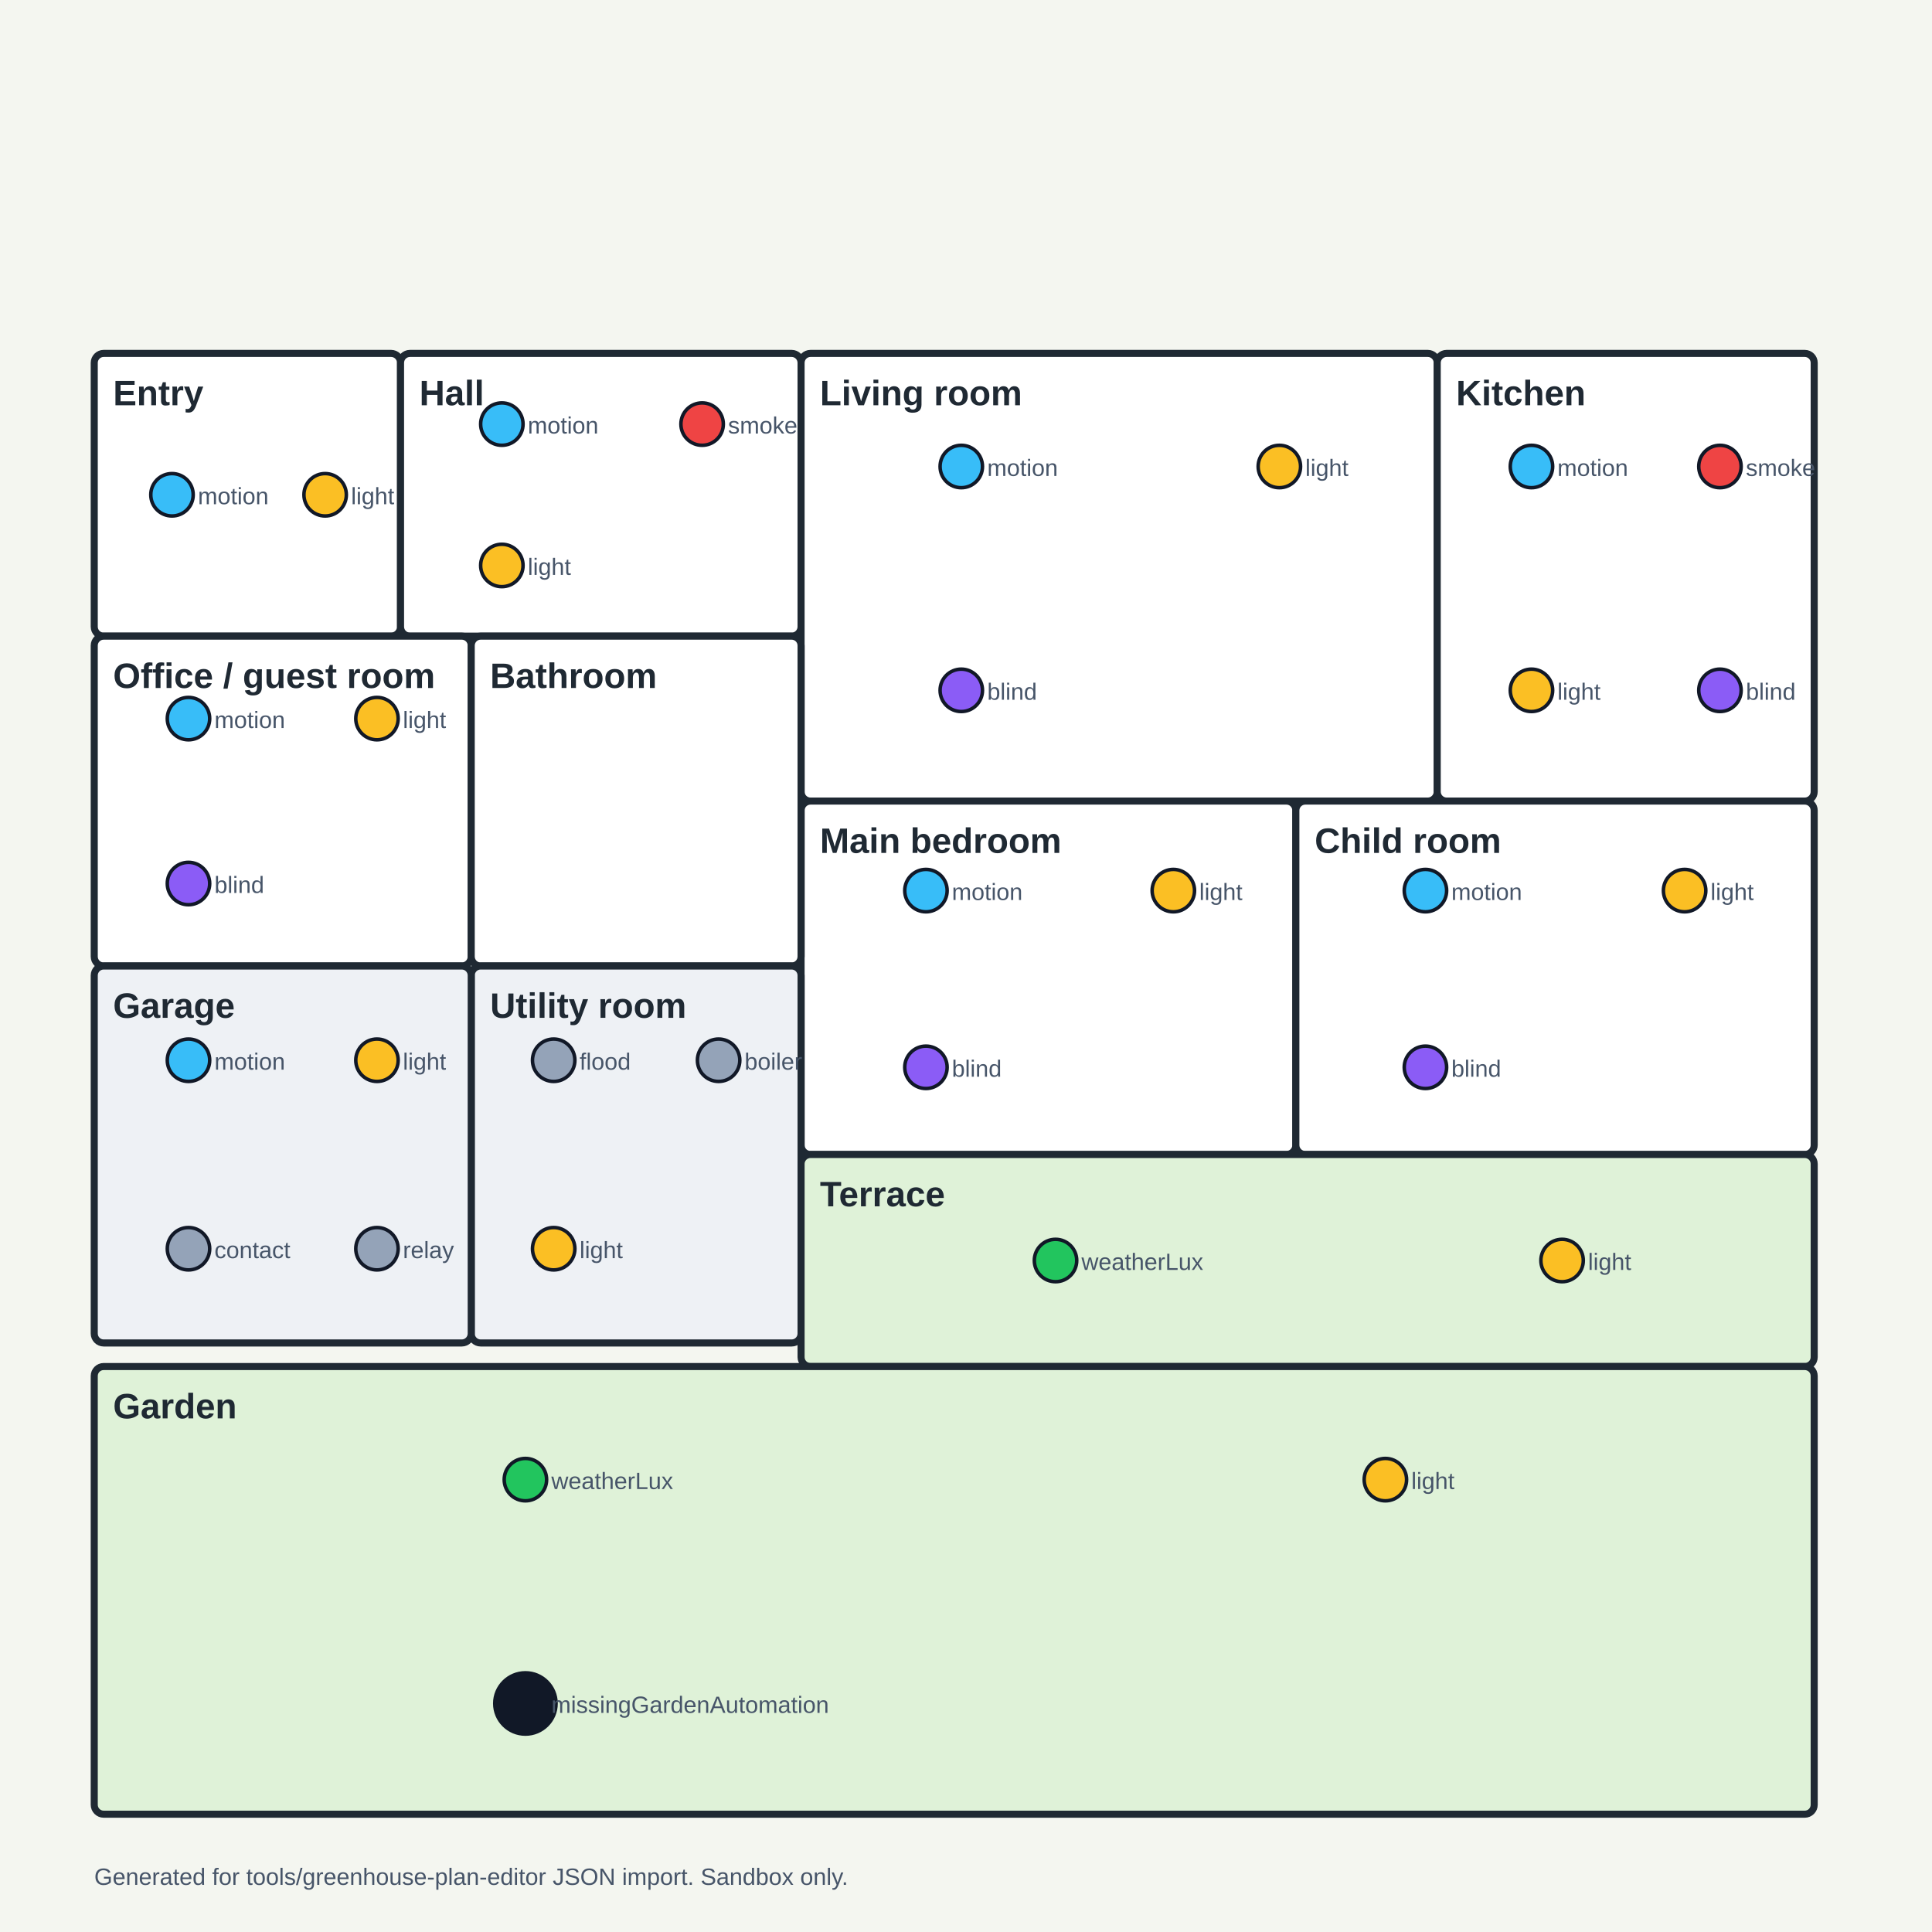
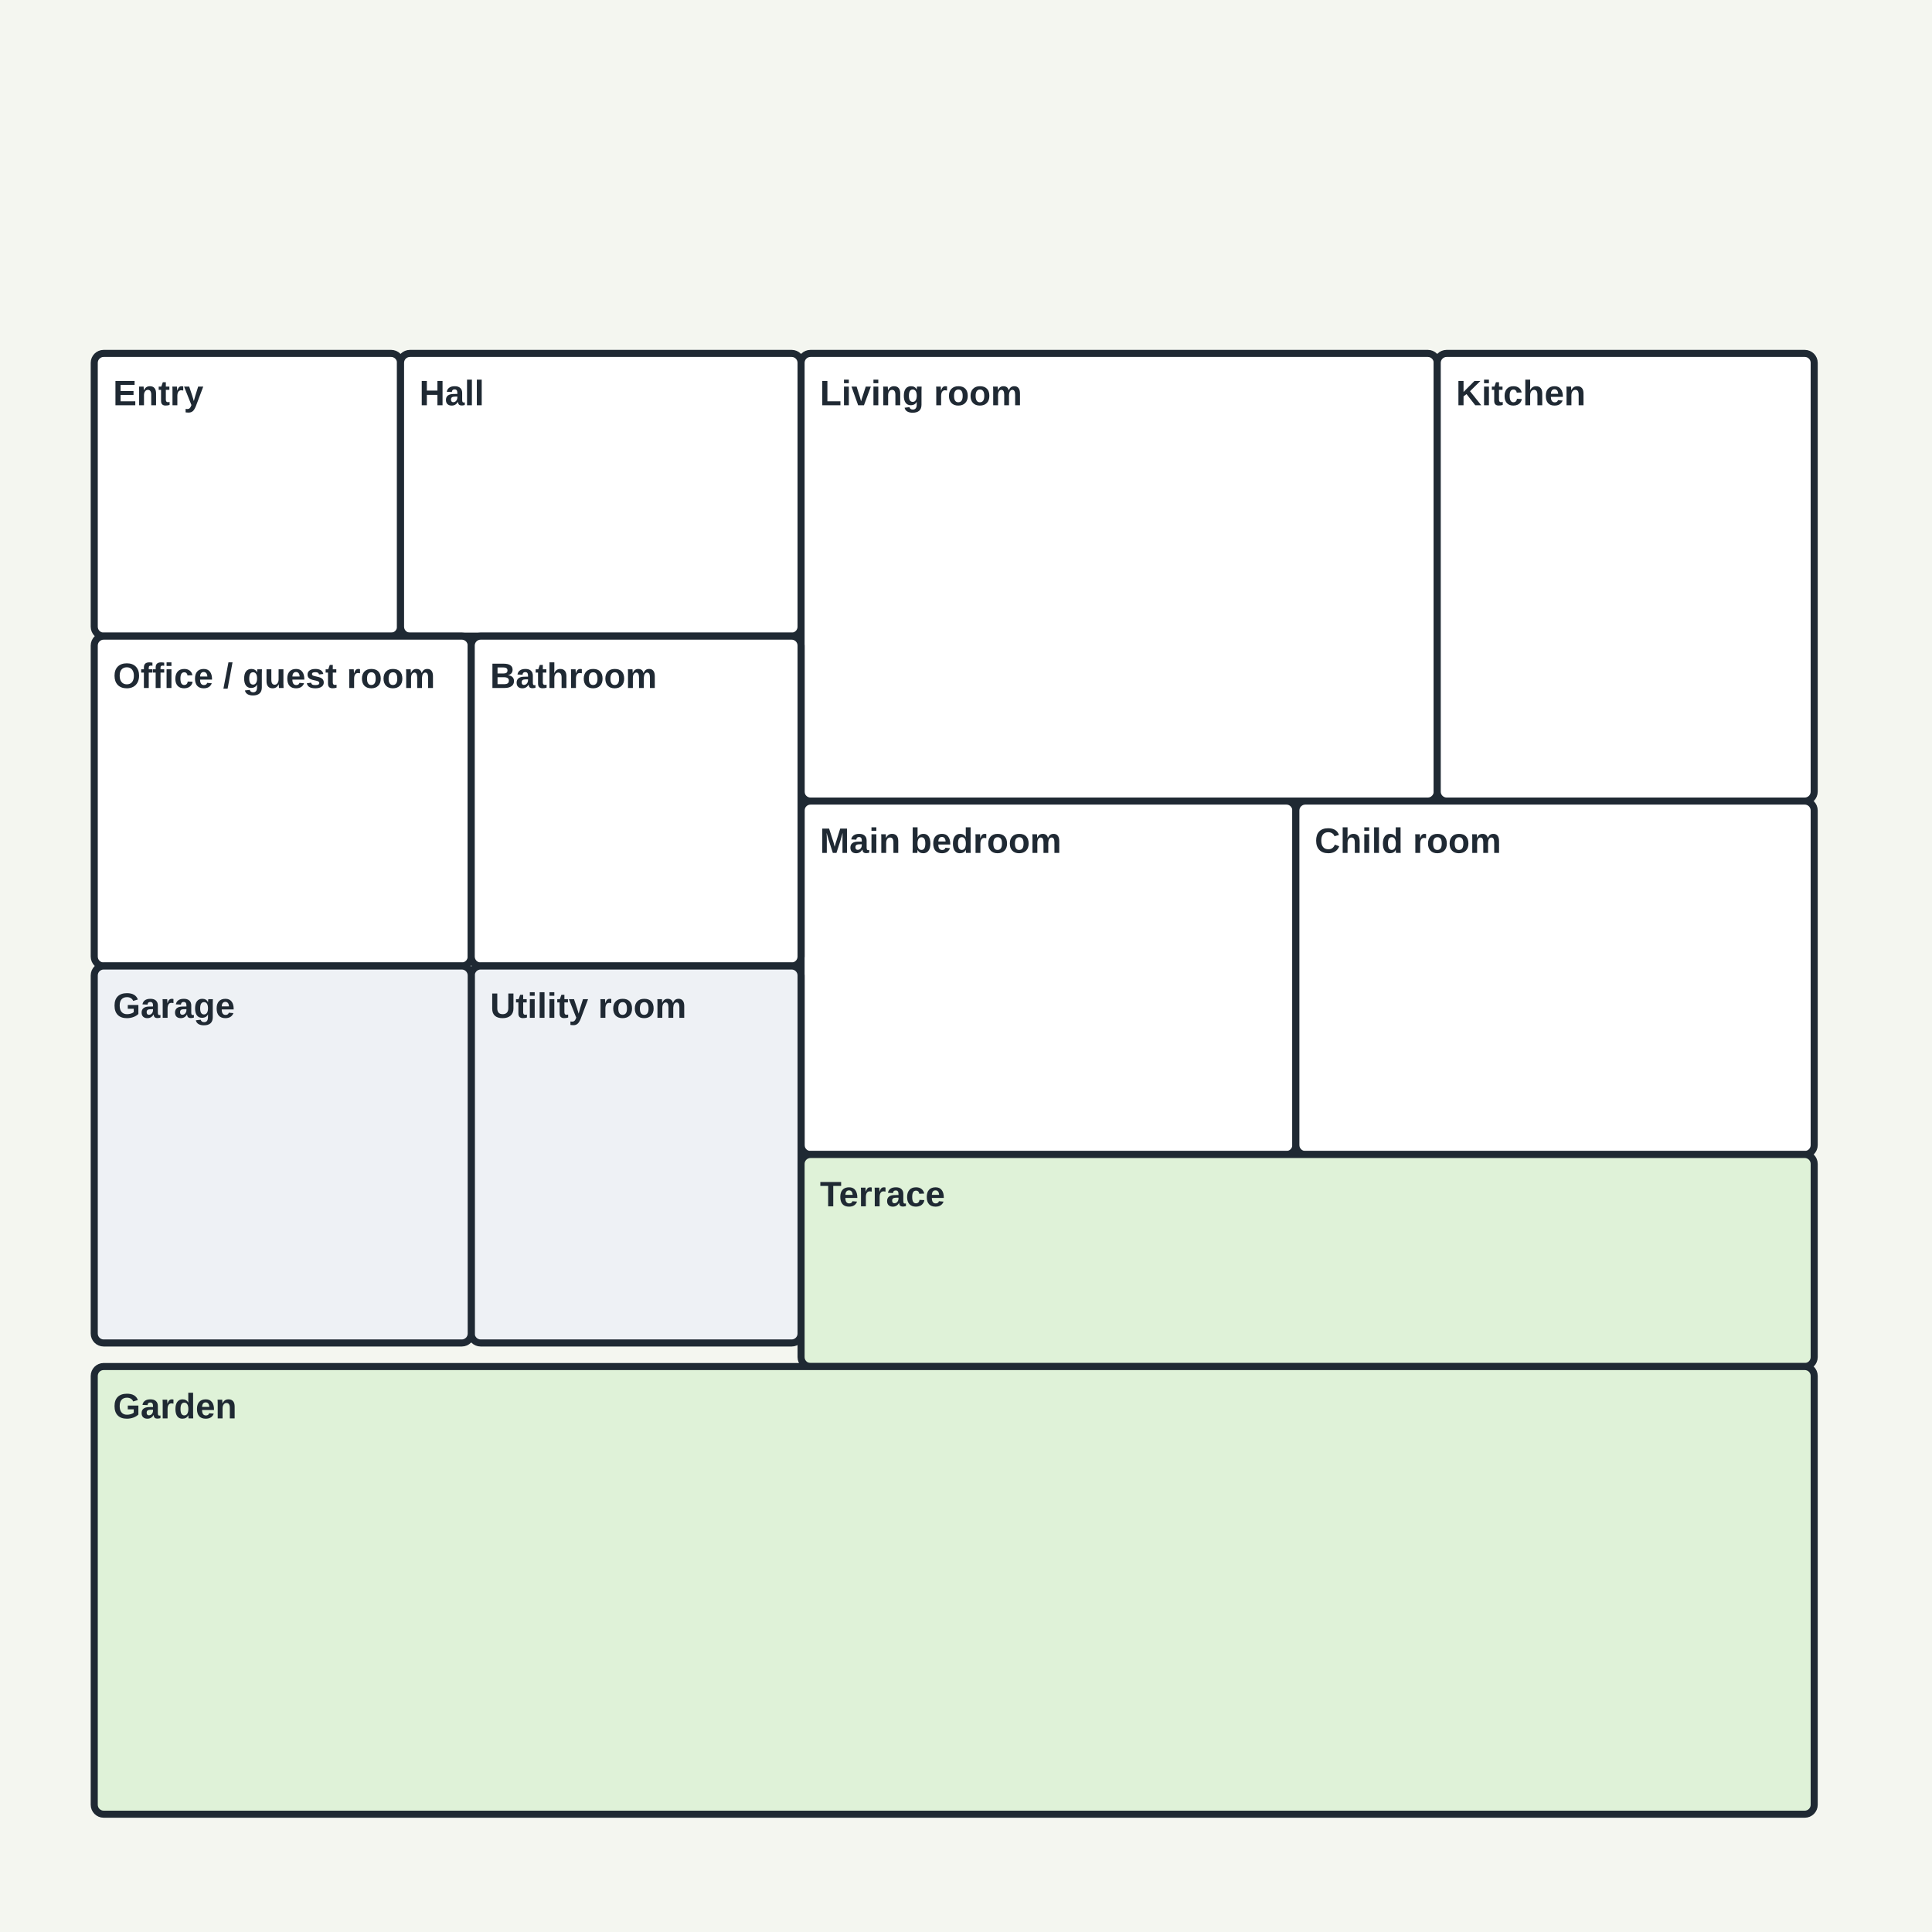
<svg xmlns="http://www.w3.org/2000/svg" width="820" height="820" viewBox="0 0 820 820">
  <rect width="100%" height="100%" fill="#f4f6f0" />
  <style>text{font-family:Arial,sans-serif}.room{fill:#fff;stroke:#1f2933;stroke-width:3}.outdoor{fill:#dff2d8}.service{fill:#eef1f5}.label{font-size:15px;font-weight:700;fill:#1f2933}.device{stroke:#111827;stroke-width:1.5}.small{font-size:10px;fill:#475569}</style>
  <rect class="room" x="40" y="150" width="130" height="120" rx="4" />
  <text class="label" x="48" y="172">Entry</text>
  <rect class="room" x="170" y="150" width="170" height="120" rx="4" />
  <text class="label" x="178" y="172">Hall</text>
  <rect class="room" x="340" y="150" width="270" height="190" rx="4" />
  <text class="label" x="348" y="172">Living room</text>
  <rect class="room" x="610" y="150" width="160" height="190" rx="4" />
  <text class="label" x="618" y="172">Kitchen</text>
  <rect class="room" x="340" y="340" width="210" height="150" rx="4" />
  <text class="label" x="348" y="362">Main bedroom</text>
  <rect class="room" x="550" y="340" width="220" height="150" rx="4" />
  <text class="label" x="558" y="362">Child room</text>
  <rect class="room" x="40" y="270" width="160" height="140" rx="4" />
  <text class="label" x="48" y="292">Office / guest room</text>
  <rect class="room" x="200" y="270" width="140" height="140" rx="4" />
  <text class="label" x="208" y="292">Bathroom</text>
  <rect class="room service" x="200" y="410" width="140" height="160" rx="4" />
  <text class="label" x="208" y="432">Utility room</text>
  <rect class="room service" x="40" y="410" width="160" height="160" rx="4" />
  <text class="label" x="48" y="432">Garage</text>
  <rect class="room outdoor" x="340" y="490" width="430" height="90" rx="4" />
  <text class="label" x="348" y="512">Terrace</text>
  <rect class="room outdoor" x="40" y="580" width="730" height="190" rx="4" />
  <text class="label" x="48" y="602">Garden</text>
-   <circle class="device" cx="73" cy="210" r="9" fill="#38bdf8" />
-   <text class="small" x="84" y="214">motion</text>
-   <circle class="device" cx="213" cy="180" r="9" fill="#38bdf8" />
-   <text class="small" x="224" y="184">motion</text>
-   <circle class="device" cx="408" cy="198" r="9" fill="#38bdf8" />
-   <text class="small" x="419" y="202">motion</text>
-   <circle class="device" cx="650" cy="198" r="9" fill="#38bdf8" />
-   <text class="small" x="661" y="202">motion</text>
-   <circle class="device" cx="393" cy="378" r="9" fill="#38bdf8" />
-   <text class="small" x="404" y="382">motion</text>
-   <circle class="device" cx="605" cy="378" r="9" fill="#38bdf8" />
-   <text class="small" x="616" y="382">motion</text>
-   <circle class="device" cx="80" cy="305" r="9" fill="#38bdf8" />
-   <text class="small" x="91" y="309">motion</text>
-   <circle class="device" cx="80" cy="450" r="9" fill="#38bdf8" />
-   <text class="small" x="91" y="454">motion</text>
-   <circle class="device" cx="235" cy="450" r="9" fill="#94a3b8" />
-   <text class="small" x="246" y="454">flood</text>
-   <circle class="device" cx="305" cy="450" r="9" fill="#94a3b8" />
-   <text class="small" x="316" y="454">boiler</text>
-   <circle class="device" cx="730" cy="198" r="9" fill="#ef4444" />
-   <text class="small" x="741" y="202">smoke</text>
-   <circle class="device" cx="298" cy="180" r="9" fill="#ef4444" />
-   <text class="small" x="309" y="184">smoke</text>
-   <circle class="device" cx="448" cy="535" r="9" fill="#22c55e" />
-   <text class="small" x="459" y="539">weatherLux</text>
-   <circle class="device" cx="223" cy="628" r="9" fill="#22c55e" />
-   <text class="small" x="234" y="632">weatherLux</text>
-   <circle class="device" cx="138" cy="210" r="9" fill="#fbbf24" />
-   <text class="small" x="149" y="214">light</text>
-   <circle class="device" cx="213" cy="240" r="9" fill="#fbbf24" />
-   <text class="small" x="224" y="244">light</text>
-   <circle class="device" cx="543" cy="198" r="9" fill="#fbbf24" />
-   <text class="small" x="554" y="202">light</text>
-   <circle class="device" cx="650" cy="293" r="9" fill="#fbbf24" />
-   <text class="small" x="661" y="297">light</text>
-   <circle class="device" cx="498" cy="378" r="9" fill="#fbbf24" />
-   <text class="small" x="509" y="382">light</text>
-   <circle class="device" cx="715" cy="378" r="9" fill="#fbbf24" />
-   <text class="small" x="726" y="382">light</text>
-   <circle class="device" cx="160" cy="305" r="9" fill="#fbbf24" />
-   <text class="small" x="171" y="309">light</text>
-   <circle class="device" cx="160" cy="450" r="9" fill="#fbbf24" />
-   <text class="small" x="171" y="454">light</text>
-   <circle class="device" cx="235" cy="530" r="9" fill="#fbbf24" />
-   <text class="small" x="246" y="534">light</text>
-   <circle class="device" cx="663" cy="535" r="9" fill="#fbbf24" />
-   <text class="small" x="674" y="539">light</text>
-   <circle class="device" cx="588" cy="628" r="9" fill="#fbbf24" />
-   <text class="small" x="599" y="632">light</text>
-   <circle class="device" cx="408" cy="293" r="9" fill="#8b5cf6" />
-   <text class="small" x="419" y="297">blind</text>
-   <circle class="device" cx="730" cy="293" r="9" fill="#8b5cf6" />
-   <text class="small" x="741" y="297">blind</text>
-   <circle class="device" cx="393" cy="453" r="9" fill="#8b5cf6" />
-   <text class="small" x="404" y="457">blind</text>
-   <circle class="device" cx="605" cy="453" r="9" fill="#8b5cf6" />
-   <text class="small" x="616" y="457">blind</text>
-   <circle class="device" cx="80" cy="375" r="9" fill="#8b5cf6" />
-   <text class="small" x="91" y="379">blind</text>
-   <circle class="device" cx="80" cy="530" r="9" fill="#94a3b8" />
-   <text class="small" x="91" y="534">contact</text>
-   <circle class="device" cx="160" cy="530" r="9" fill="#94a3b8" />
-   <text class="small" x="171" y="534">relay</text>
-   <circle class="device" cx="223" cy="723" r="13" fill="#111827" />
-   <text class="small" x="234" y="727">missingGardenAutomation</text>
-   <text class="small" x="40" y="800">Generated for tools/greenhouse-plan-editor JSON import. Sandbox only.</text>
</svg>
